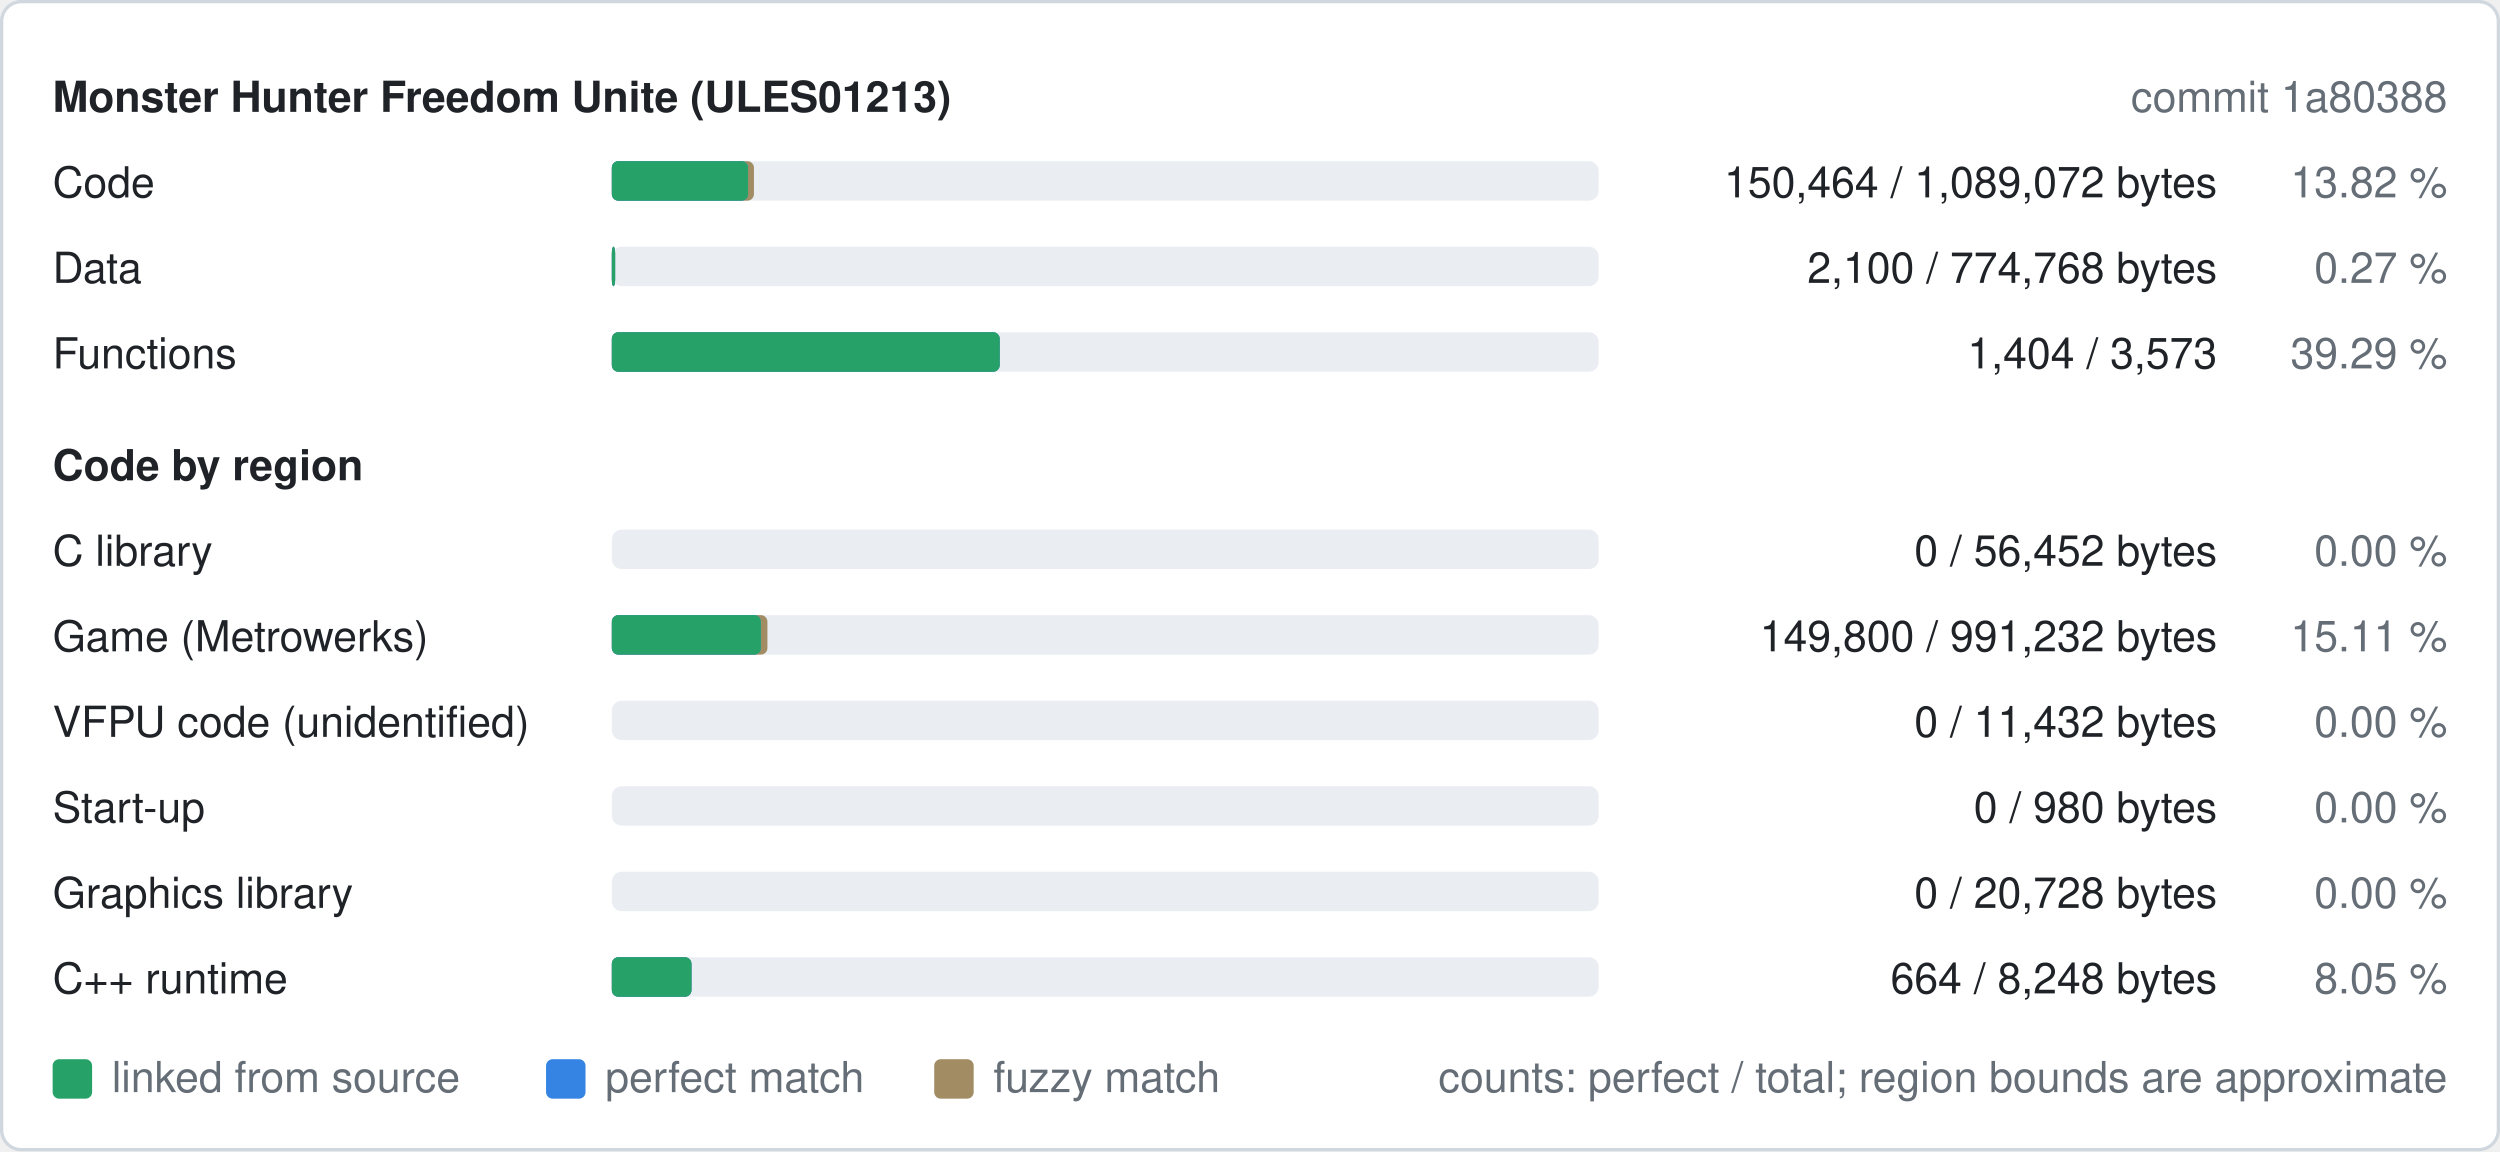
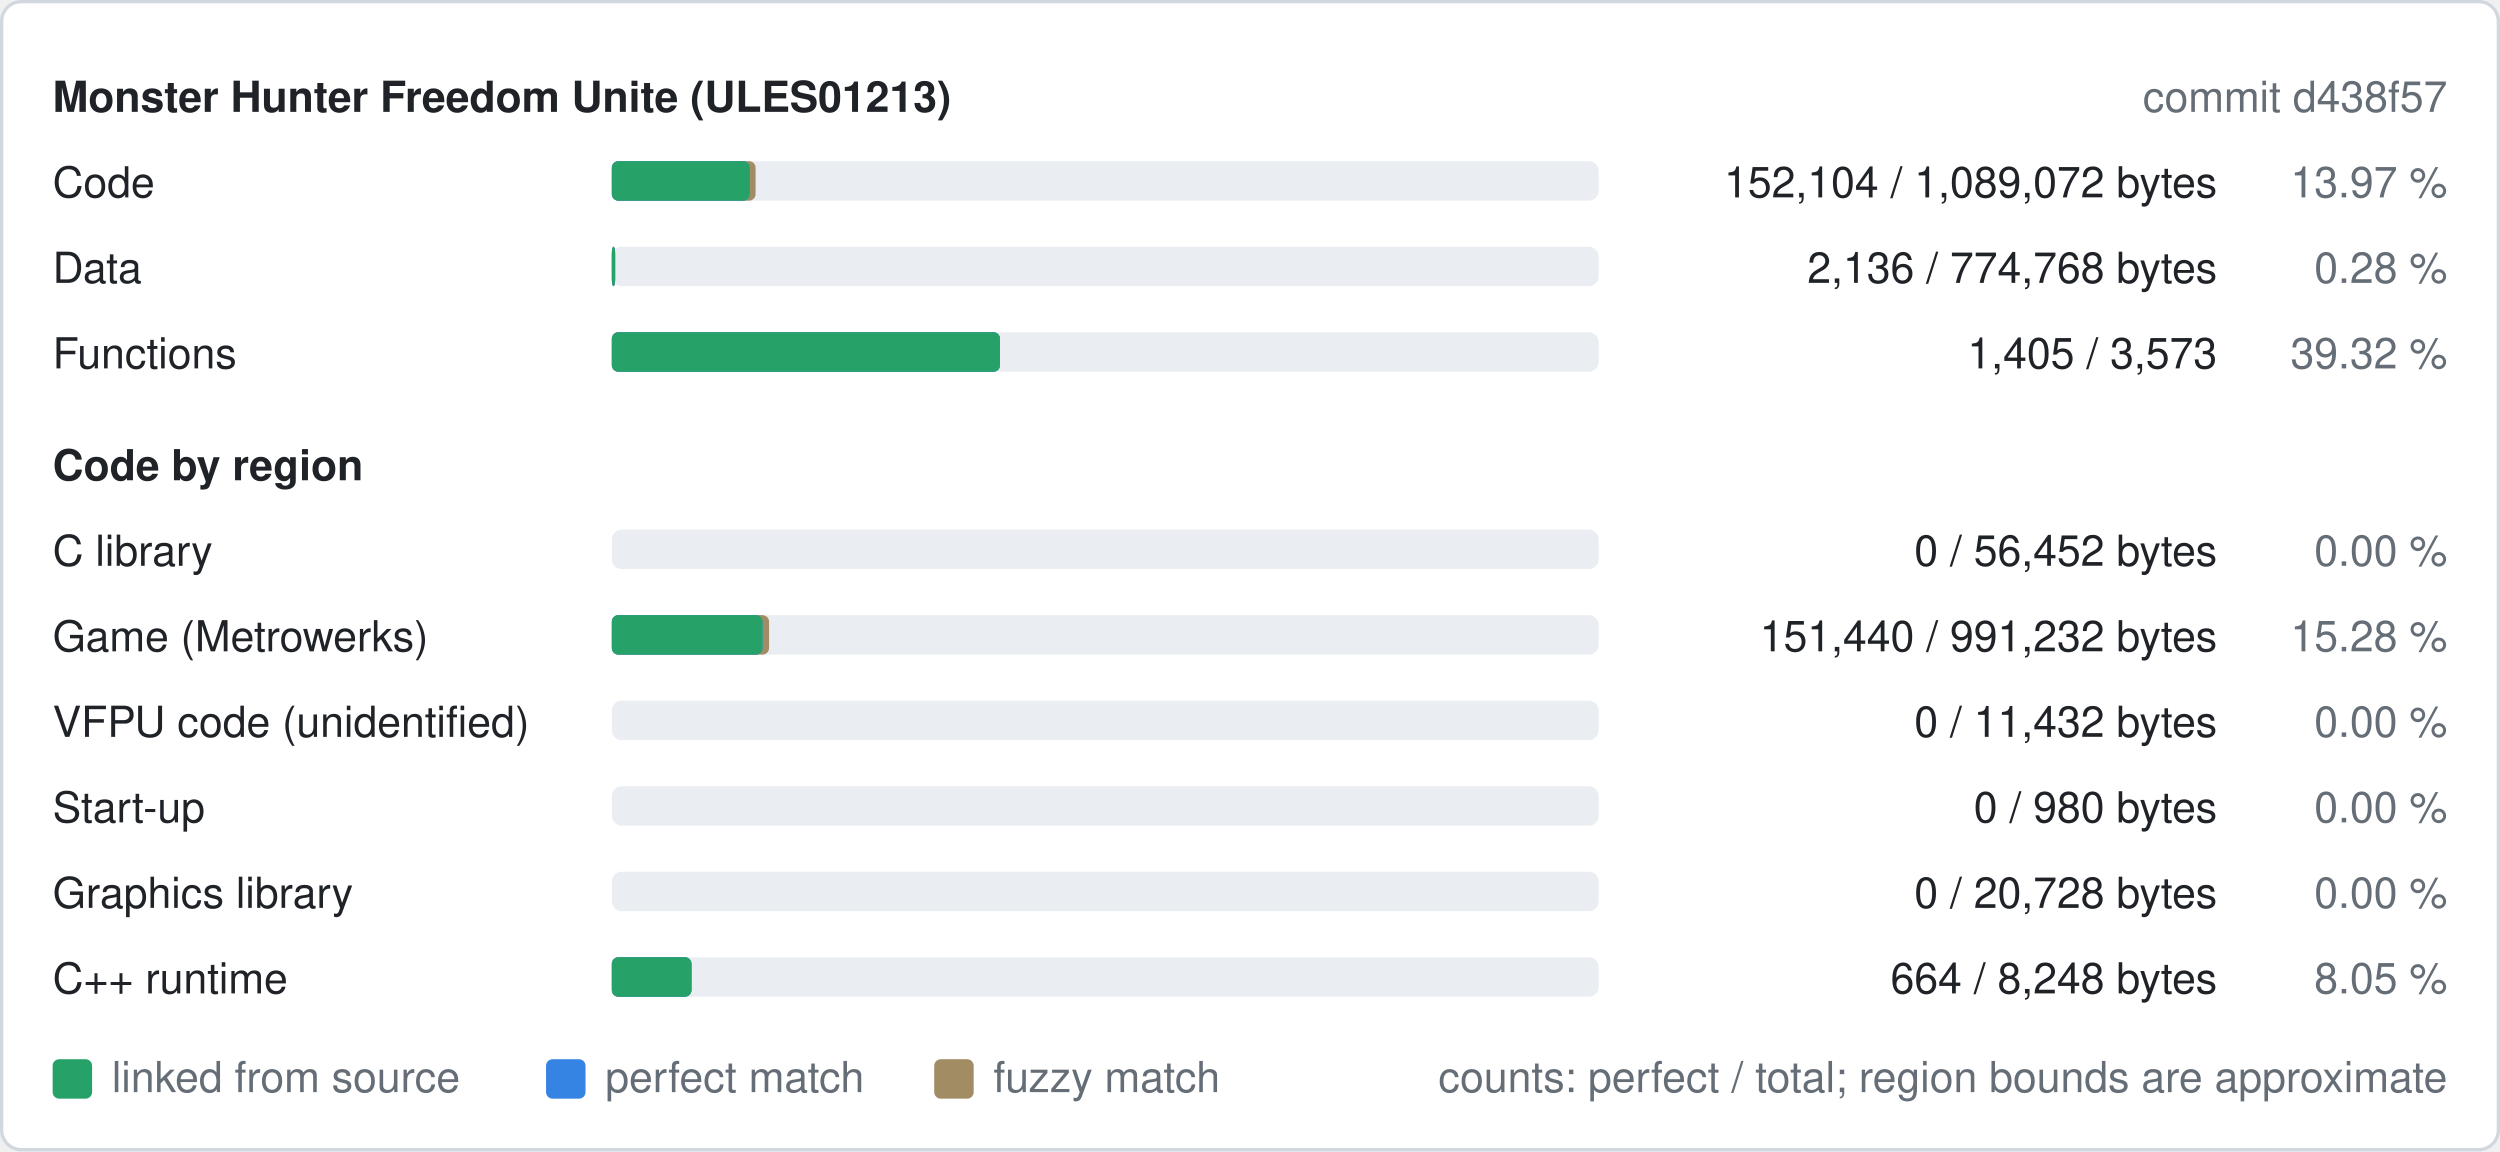
<svg xmlns="http://www.w3.org/2000/svg" width="760" height="350" viewBox="0 0 760 350" role="img" aria-label="Decompilation progress of ULES01213">
  <style>
text{font-family:-apple-system,BlinkMacSystemFont,"Segoe UI",Helvetica,Arial,sans-serif;font-size:13px}
.b{font-weight:600}
.bg{fill:#ffffff;stroke:#d0d7de}.t{fill:#1f2328}.m{fill:#656d76}.track{fill:#eaeef2}.fuzzy{fill:#a28c64}.perfect{fill:#3584e4}.linked{fill:#26a269}
@media (prefers-color-scheme: dark){.bg{fill:#0d1117;stroke:#30363d}.t{fill:#e6edf3}.m{fill:#8d96a0}.track{fill:#21262d}.fuzzy{fill:#a28c64}.perfect{fill:#3584e4}.linked{fill:#2ec27e}}
</style>
  <rect class="bg" x="0.5" y="0.5" width="759" height="349" rx="6" />
  <text class="t b" x="16" y="34">Monster Hunter Freedom Unite (ULES01213)</text>
-   <text class="m" x="744" y="34" text-anchor="end">commit 1a80388</text>
+   <text class="m" x="744" y="34" text-anchor="end">commit d438f57</text>
  <text class="t" x="16" y="60">Code</text>
  <rect class="track" x="186" y="49" width="300" height="12" rx="3" />
-   <rect class="fuzzy" x="186" y="49" width="43.2" height="12" rx="2" />
-   <rect class="perfect" x="186" y="49" width="41.4" height="12" rx="2" />
-   <rect class="linked" x="186" y="49" width="41.4" height="12" rx="2" />
-   <text class="t" x="674" y="60" text-anchor="end">150,464 / 1,089,072 bytes</text>
-   <text class="m" x="744" y="60" text-anchor="end">13.82 %</text>
+   <rect class="fuzzy" x="186" y="49" width="43.7" height="12" rx="2" />
+   <rect class="perfect" x="186" y="49" width="41.9" height="12" rx="2" />
+   <rect class="linked" x="186" y="49" width="41.9" height="12" rx="2" />
+   <text class="t" x="674" y="60" text-anchor="end">152,104 / 1,089,072 bytes</text>
+   <text class="m" x="744" y="60" text-anchor="end">13.97 %</text>
  <text class="t" x="16" y="86">Data</text>
  <rect class="track" x="186" y="75" width="300" height="12" rx="3" />
  <rect class="fuzzy" x="186" y="75" width="1.0" height="12" rx="2" />
  <rect class="perfect" x="186" y="75" width="1.0" height="12" rx="2" />
  <rect class="linked" x="186" y="75" width="1.0" height="12" rx="2" />
-   <text class="t" x="674" y="86" text-anchor="end">2,100 / 774,768 bytes</text>
-   <text class="m" x="744" y="86" text-anchor="end">0.27 %</text>
+   <text class="t" x="674" y="86" text-anchor="end">2,136 / 774,768 bytes</text>
+   <text class="m" x="744" y="86" text-anchor="end">0.28 %</text>
  <text class="t" x="16" y="112">Functions</text>
  <rect class="track" x="186" y="101" width="300" height="12" rx="3" />
-   <rect class="fuzzy" x="186" y="101" width="117.9" height="12" rx="2" />
-   <rect class="perfect" x="186" y="101" width="117.9" height="12" rx="2" />
-   <rect class="linked" x="186" y="101" width="117.9" height="12" rx="2" />
-   <text class="t" x="674" y="112" text-anchor="end">1,404 / 3,573</text>
-   <text class="m" x="744" y="112" text-anchor="end">39.29 %</text>
+   <rect class="fuzzy" x="186" y="101" width="118.0" height="12" rx="2" />
+   <rect class="perfect" x="186" y="101" width="118.0" height="12" rx="2" />
+   <rect class="linked" x="186" y="101" width="118.0" height="12" rx="2" />
+   <text class="t" x="674" y="112" text-anchor="end">1,405 / 3,573</text>
+   <text class="m" x="744" y="112" text-anchor="end">39.32 %</text>
  <text class="t b" x="16" y="146">Code by region</text>
  <text class="t" x="16" y="172">C library</text>
  <rect class="track" x="186" y="161" width="300" height="12" rx="3" />
  <text class="t" x="674" y="172" text-anchor="end">0 / 56,452 bytes</text>
  <text class="m" x="744" y="172" text-anchor="end">0.00 %</text>
  <text class="t" x="16" y="198">Game (Metrowerks)</text>
  <rect class="track" x="186" y="187" width="300" height="12" rx="3" />
-   <rect class="fuzzy" x="186" y="187" width="47.3" height="12" rx="2" />
-   <rect class="perfect" x="186" y="187" width="45.3" height="12" rx="2" />
-   <rect class="linked" x="186" y="187" width="45.3" height="12" rx="2" />
-   <text class="t" x="674" y="198" text-anchor="end">149,800 / 991,232 bytes</text>
-   <text class="m" x="744" y="198" text-anchor="end">15.11 %</text>
+   <rect class="fuzzy" x="186" y="187" width="47.8" height="12" rx="2" />
+   <rect class="perfect" x="186" y="187" width="45.8" height="12" rx="2" />
+   <rect class="linked" x="186" y="187" width="45.8" height="12" rx="2" />
+   <text class="t" x="674" y="198" text-anchor="end">151,440 / 991,232 bytes</text>
+   <text class="m" x="744" y="198" text-anchor="end">15.28 %</text>
  <text class="t" x="16" y="224">VFPU code (unidentified)</text>
  <rect class="track" x="186" y="213" width="300" height="12" rx="3" />
  <text class="t" x="674" y="224" text-anchor="end">0 / 11,432 bytes</text>
  <text class="m" x="744" y="224" text-anchor="end">0.00 %</text>
  <text class="t" x="16" y="250">Start-up</text>
  <rect class="track" x="186" y="239" width="300" height="12" rx="3" />
  <text class="t" x="674" y="250" text-anchor="end">0 / 980 bytes</text>
  <text class="m" x="744" y="250" text-anchor="end">0.00 %</text>
  <text class="t" x="16" y="276">Graphics library</text>
  <rect class="track" x="186" y="265" width="300" height="12" rx="3" />
  <text class="t" x="674" y="276" text-anchor="end">0 / 20,728 bytes</text>
  <text class="m" x="744" y="276" text-anchor="end">0.00 %</text>
  <text class="t" x="16" y="302">C++ runtime</text>
  <rect class="track" x="186" y="291" width="300" height="12" rx="3" />
  <rect class="fuzzy" x="186" y="291" width="24.2" height="12" rx="2" />
  <rect class="perfect" x="186" y="291" width="24.2" height="12" rx="2" />
  <rect class="linked" x="186" y="291" width="24.2" height="12" rx="2" />
  <text class="t" x="674" y="302" text-anchor="end">664 / 8,248 bytes</text>
  <text class="m" x="744" y="302" text-anchor="end">8.05 %</text>
  <rect class="linked" x="16" y="322" width="12" height="12" rx="2" />
  <text class="m" x="34" y="332">linked from source</text>
  <rect class="perfect" x="166" y="322" width="12" height="12" rx="2" />
  <text class="m" x="184" y="332">perfect match</text>
  <rect class="fuzzy" x="284" y="322" width="12" height="12" rx="2" />
  <text class="m" x="302" y="332">fuzzy match</text>
  <text class="m" x="744" y="332" text-anchor="end">counts: perfect / total; region bounds are approximate</text>
</svg>
